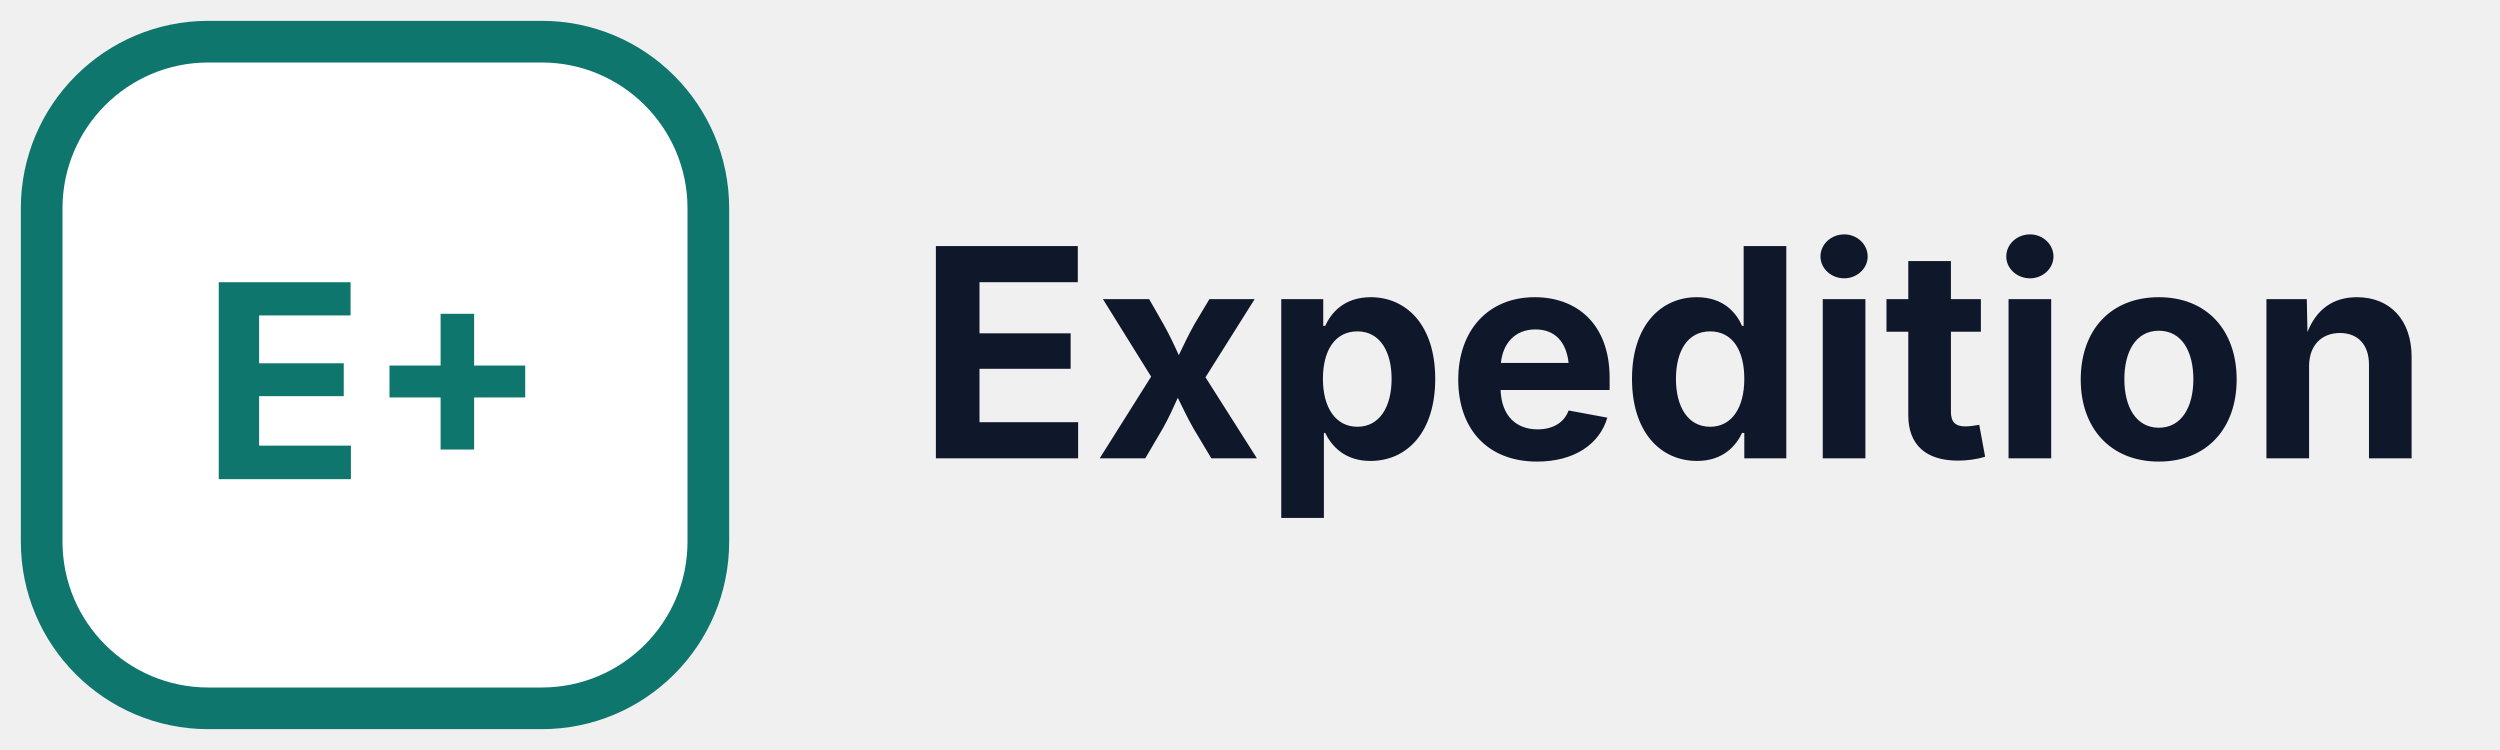
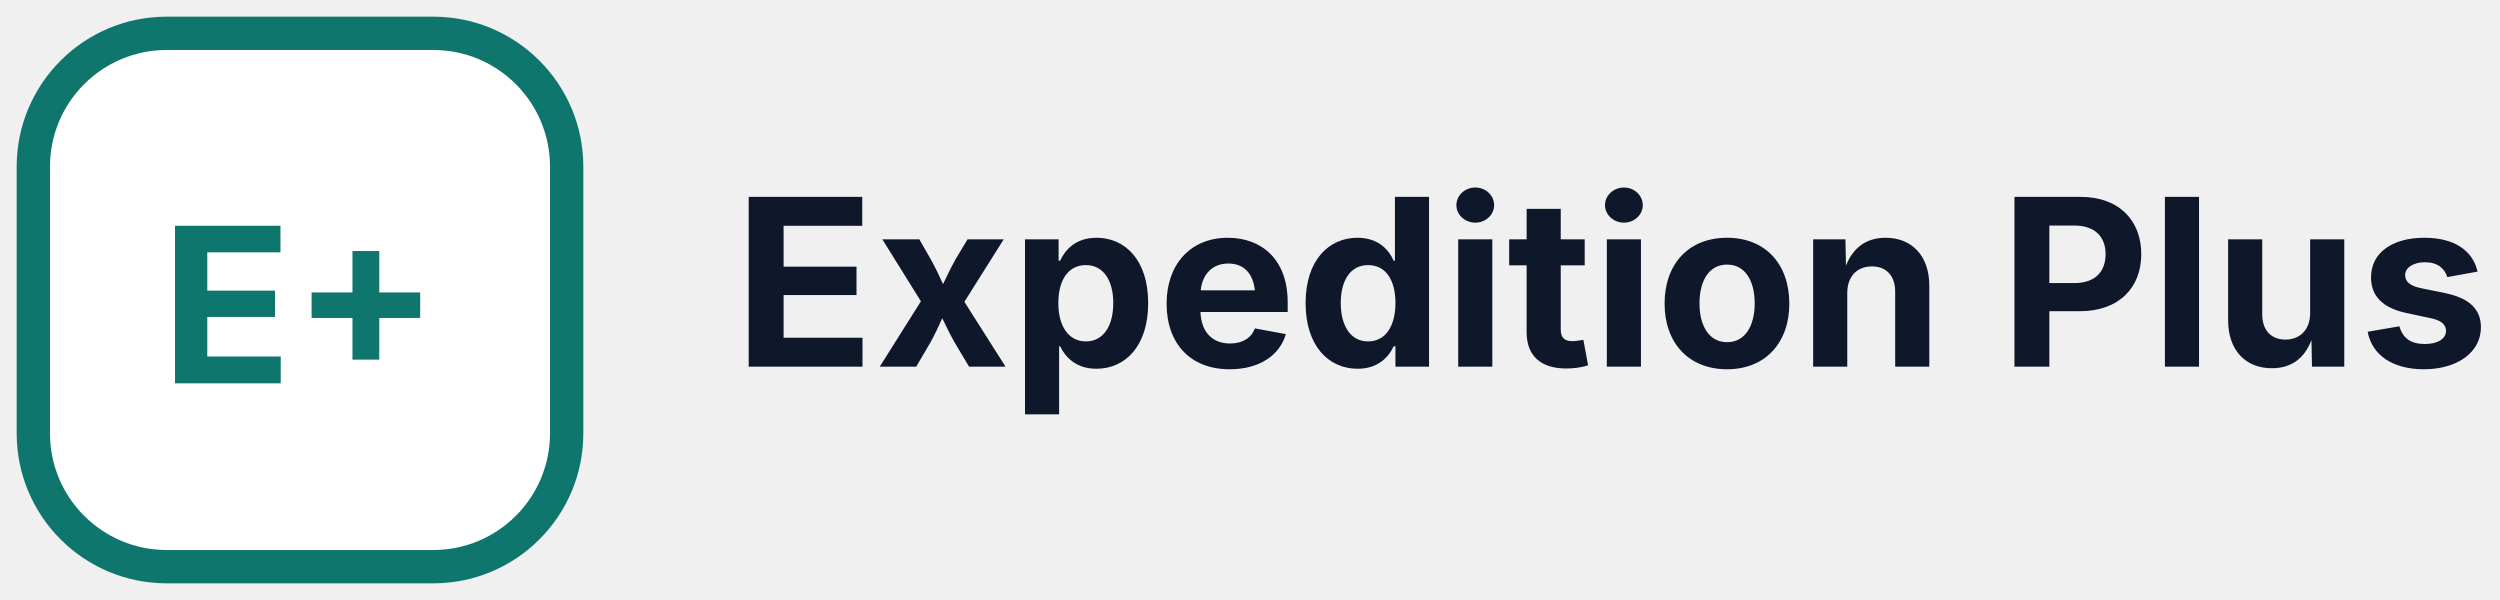
- <svg xmlns="http://www.w3.org/2000/svg" width="120" height="36" viewBox="0 0 120 36">
+ <svg xmlns="http://www.w3.org/2000/svg" width="150" height="36" viewBox="0 0 150 36">
  <rect x="2" y="2" width="32" height="32" rx="8" ry="8" fill="white" stroke="#0F766E" stroke-width="2" />
  <text x="18" y="23" text-anchor="middle" font-family="system-ui, -apple-system, BlinkMacSystemFont, 'Segoe UI', sans-serif" font-size="13" fill="#0F766E" font-weight="700">E+</text>
-   <text x="44" y="22" font-family="system-ui, -apple-system, BlinkMacSystemFont, 'Segoe UI', sans-serif" font-size="14" fill="#0F172A" font-weight="700">Expedition Plus</text>
+   <text x="44" y="22" font-family="system-ui, -apple-system, BlinkMacSystemFont, 'Segoe UI', sans-serif" font-size="14" fill="#0F172A" font-weight="700">Expedition Plus Group</text>
</svg>
